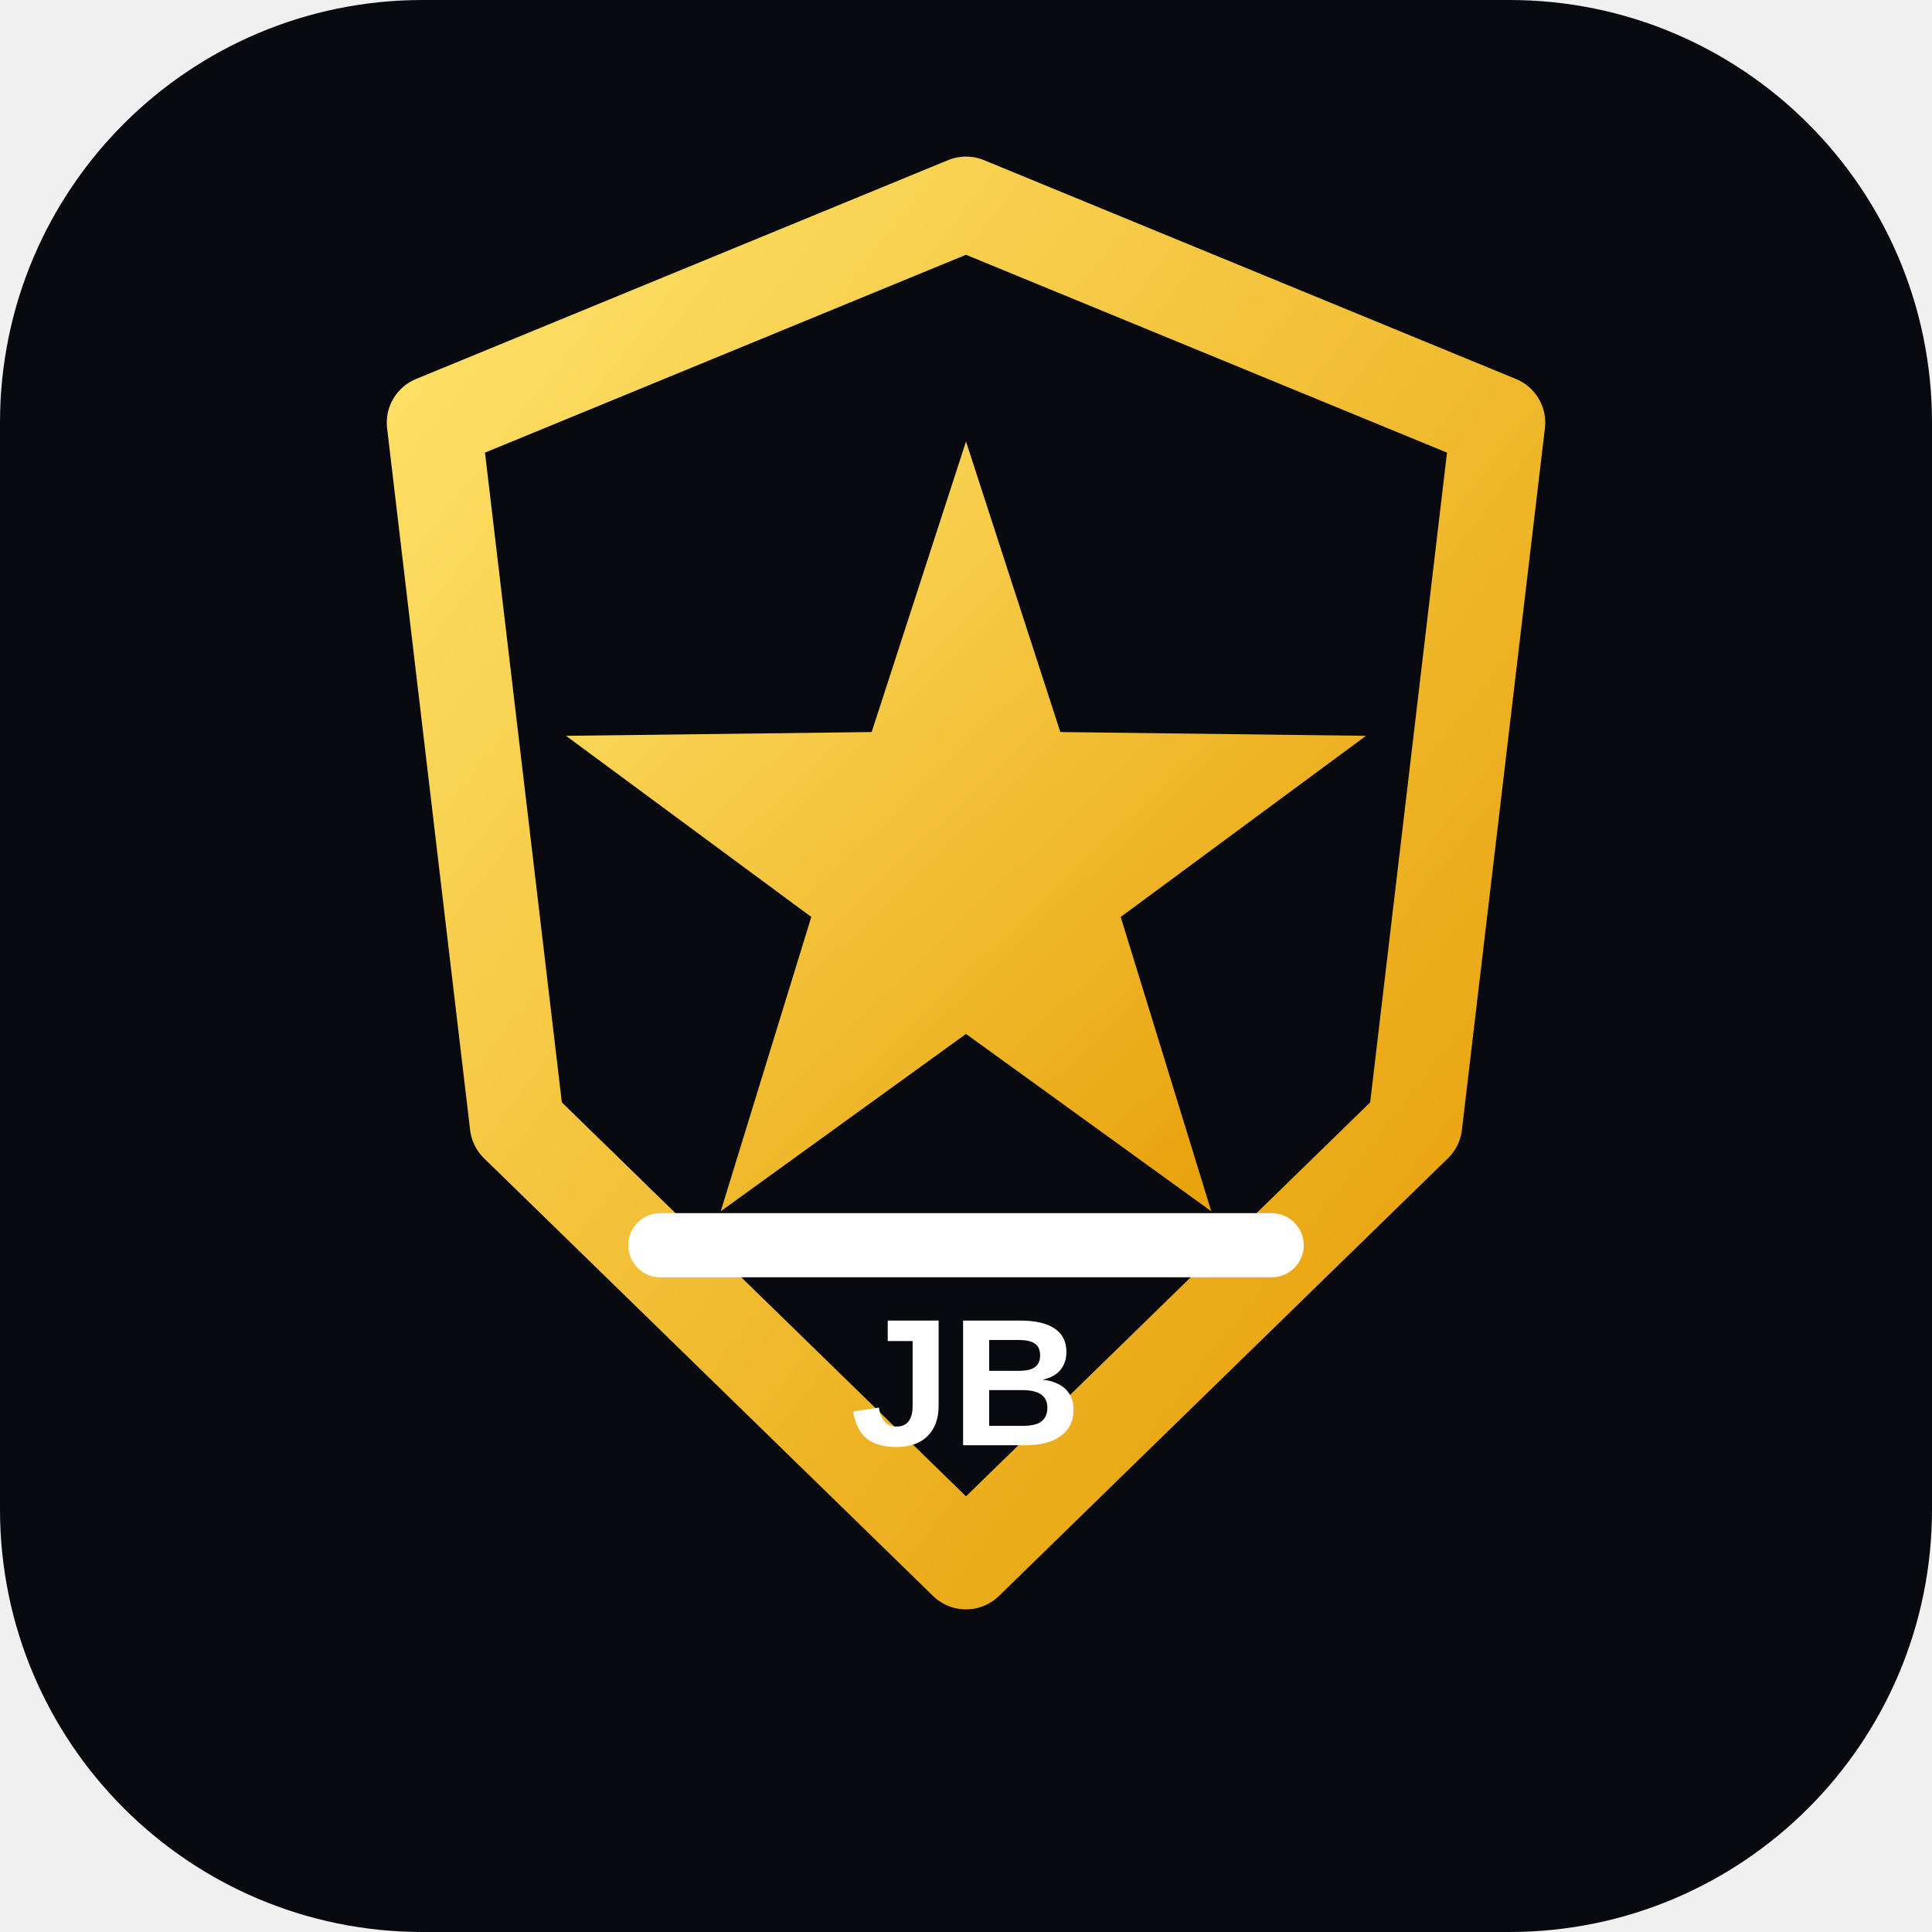
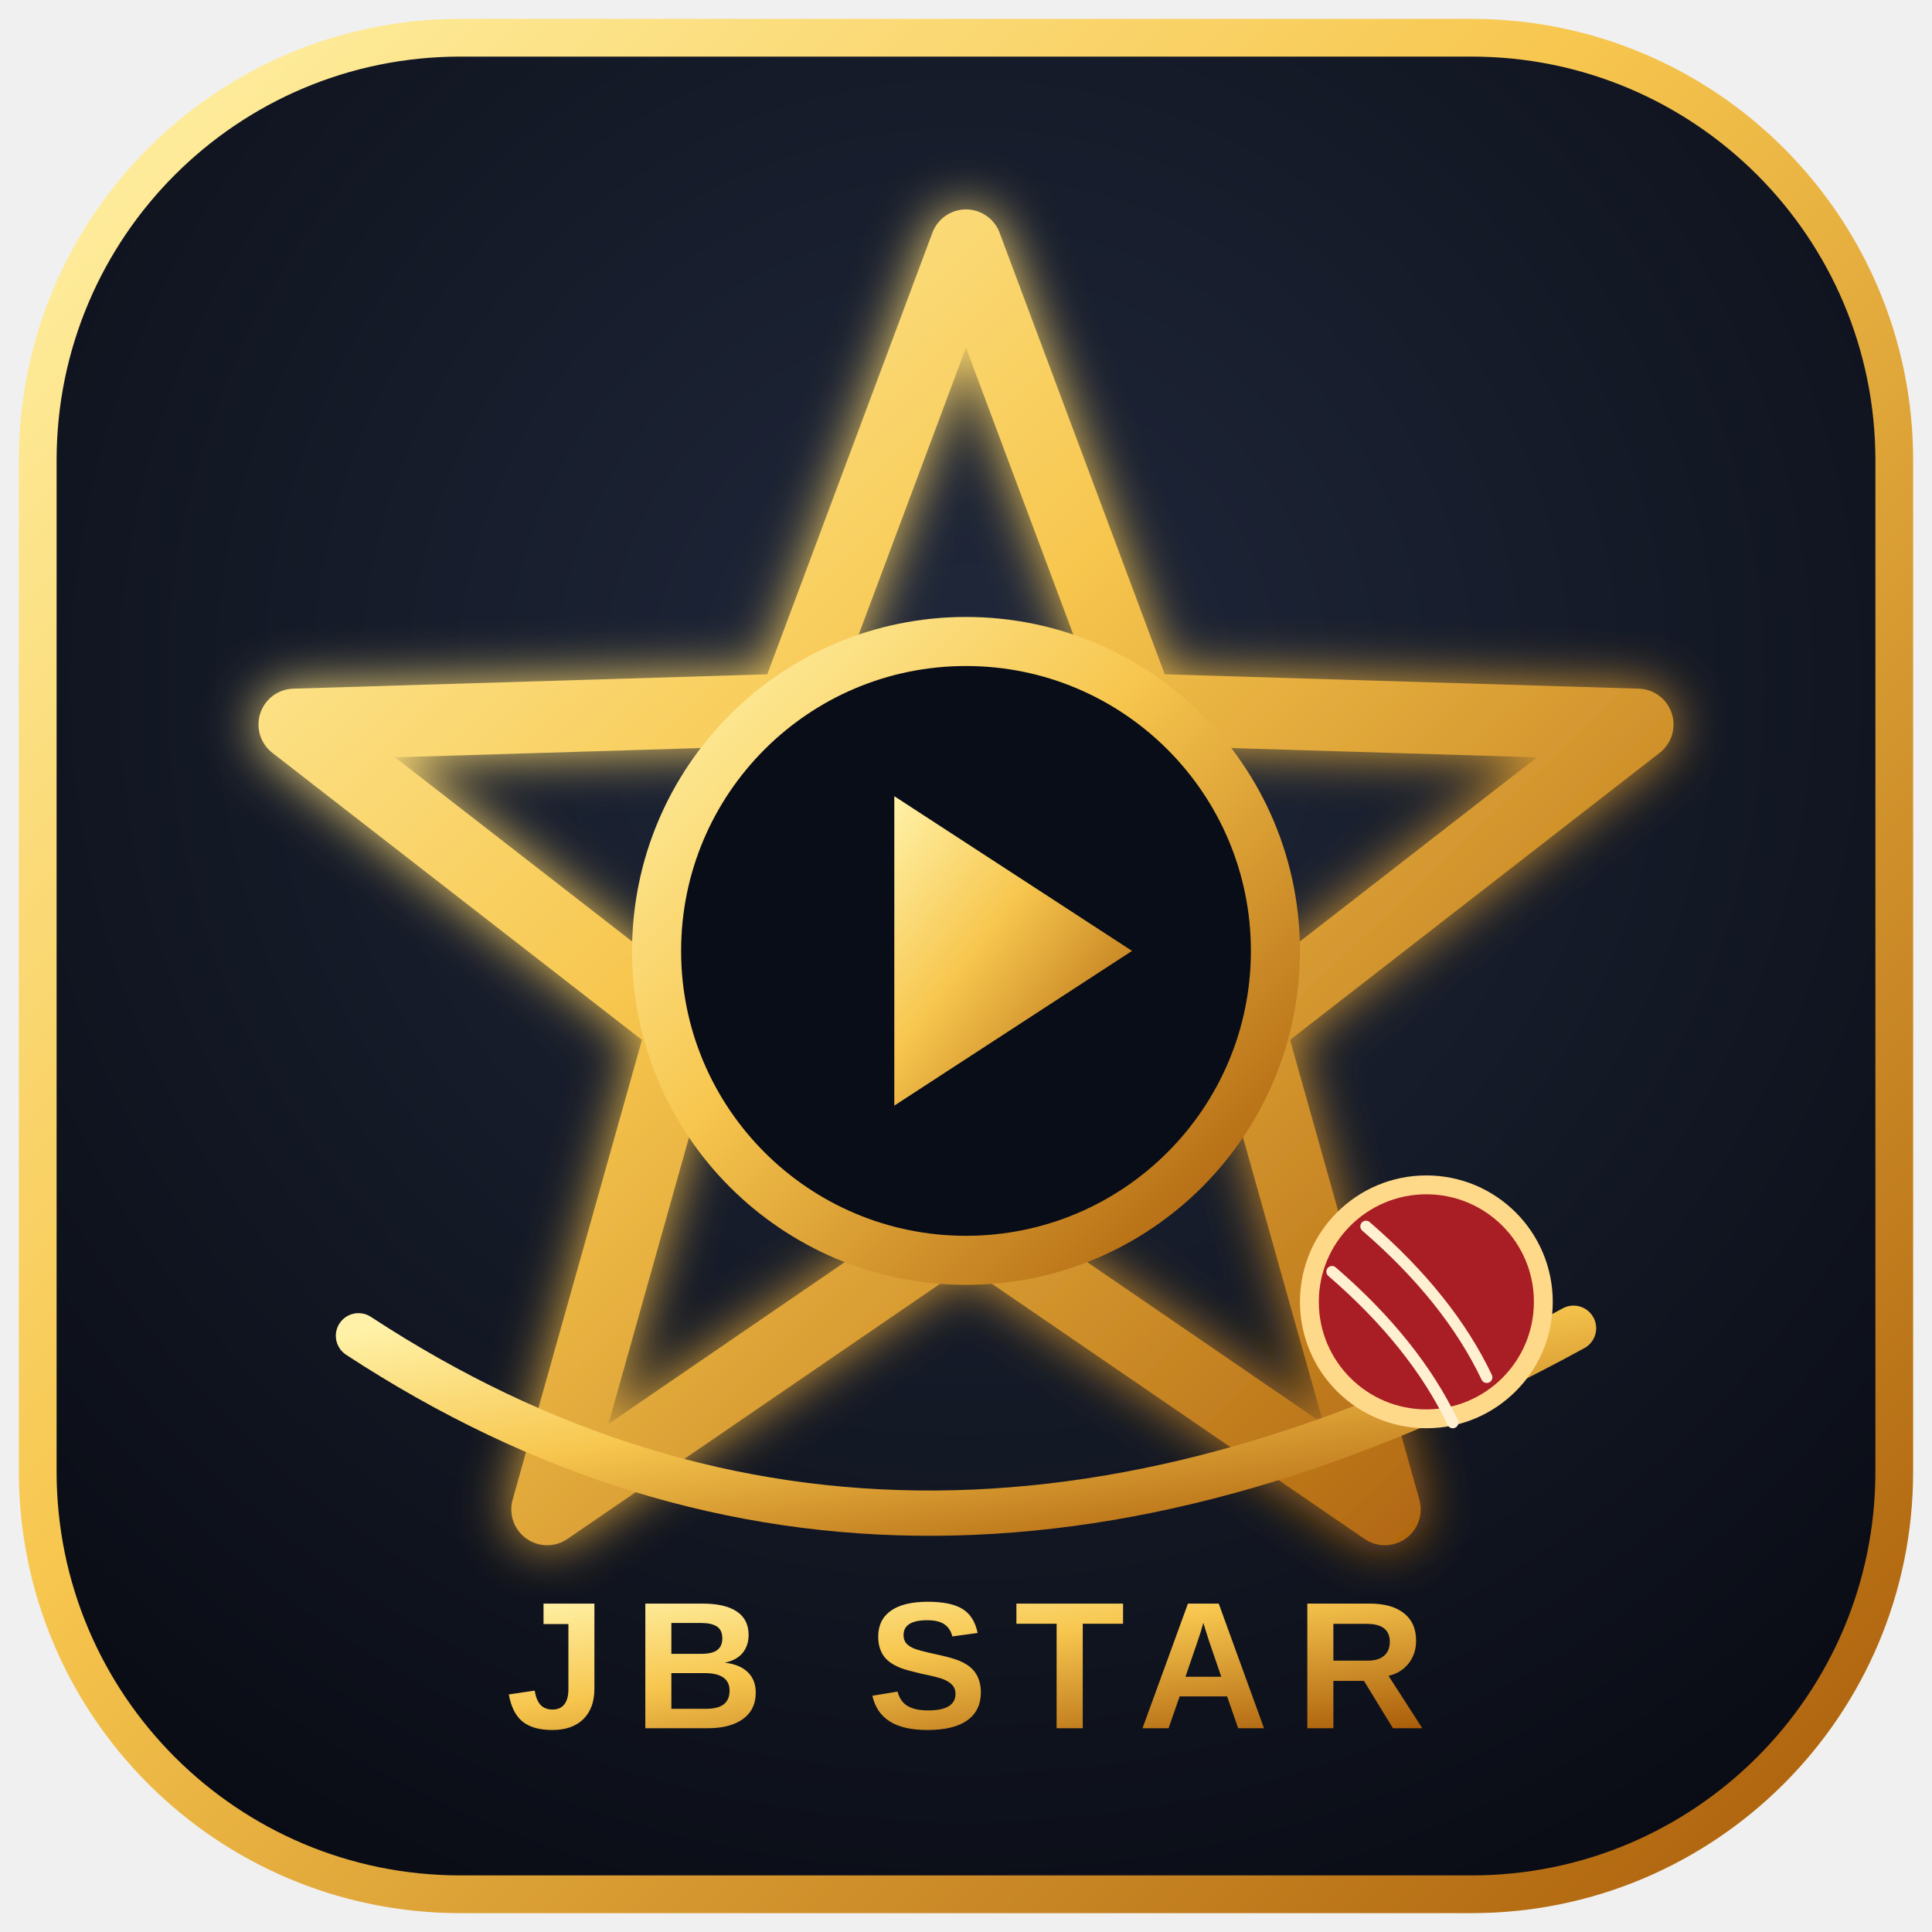
- <svg xmlns="http://www.w3.org/2000/svg" viewBox="0 0 512 512">
+ <svg xmlns="http://www.w3.org/2000/svg" viewBox="0 0 512 512" role="img" aria-labelledby="title">
  <defs>
-     <linearGradient id="g" x1="0" y1="0" x2="1" y2="1">
-       <stop stop-color="#ffe36a" />
-       <stop offset="1" stop-color="#e59a00" />
+     <linearGradient id="gold" x1="0" y1="0" x2="1" y2="1">
+       <stop stop-color="#fff2a8" />
+       <stop offset=".42" stop-color="#f7c64e" />
+       <stop offset="1" stop-color="#a85b08" />
    </linearGradient>
+     <radialGradient id="bg" cx=".5" cy=".35" r=".8">
+       <stop stop-color="#20283b" />
+       <stop offset="1" stop-color="#070910" />
+     </radialGradient>
+     <filter id="glow">
+       <feGaussianBlur stdDeviation="7" result="b" />
+       <feMerge>
+         <feMergeNode in="b" />
+         <feMergeNode in="SourceGraphic" />
+       </feMerge>
+     </filter>
  </defs>
-   <rect width="512" height="512" rx="112" fill="#090a10" />
-   <path d="M256 54 397 112 375 298 256 414 137 298 115 112Z" fill="none" stroke="url(#g)" stroke-width="25" stroke-linejoin="round" />
-   <path d="m256 117 25 77 81 1-65 48 24 78-65-47-65 47 24-78-65-48 81-1Z" fill="url(#g)" />
-   <path d="M175 330h162" stroke="#fff" stroke-width="17" stroke-linecap="round" />
-   <text x="256" y="383" text-anchor="middle" font-family="Arial,sans-serif" font-size="48" font-weight="900" fill="#fff">JB</text>
+   <rect x="10" y="10" width="492" height="492" rx="112" fill="url(#bg)" stroke="url(#gold)" stroke-width="10" />
+   <path d="M256 65 302 188 434 192 331 272 367 400 256 324 145 400 181 272 78 192 210 188Z" fill="none" stroke="url(#gold)" stroke-width="19" stroke-linejoin="round" filter="url(#glow)" />
+   <circle cx="256" cy="252" r="82" fill="#090d17" stroke="url(#gold)" stroke-width="13" />
+   <path d="m237 211 63 41-63 41Z" fill="url(#gold)" />
+   <path d="M95 354q145 95 322-2" fill="none" stroke="url(#gold)" stroke-width="12" stroke-linecap="round" />
+   <circle cx="378" cy="345" r="31" fill="#a91d25" stroke="#ffd98a" stroke-width="5" />
+   <path d="M362 325q22 19 32 40M353 337q22 19 32 40" fill="none" stroke="#fff0d2" stroke-width="3" stroke-linecap="round" />
+   <text x="256" y="458" text-anchor="middle" font-family="Arial,sans-serif" font-size="48" font-weight="900" letter-spacing="7" fill="url(#gold)">JB STAR</text>
</svg>
